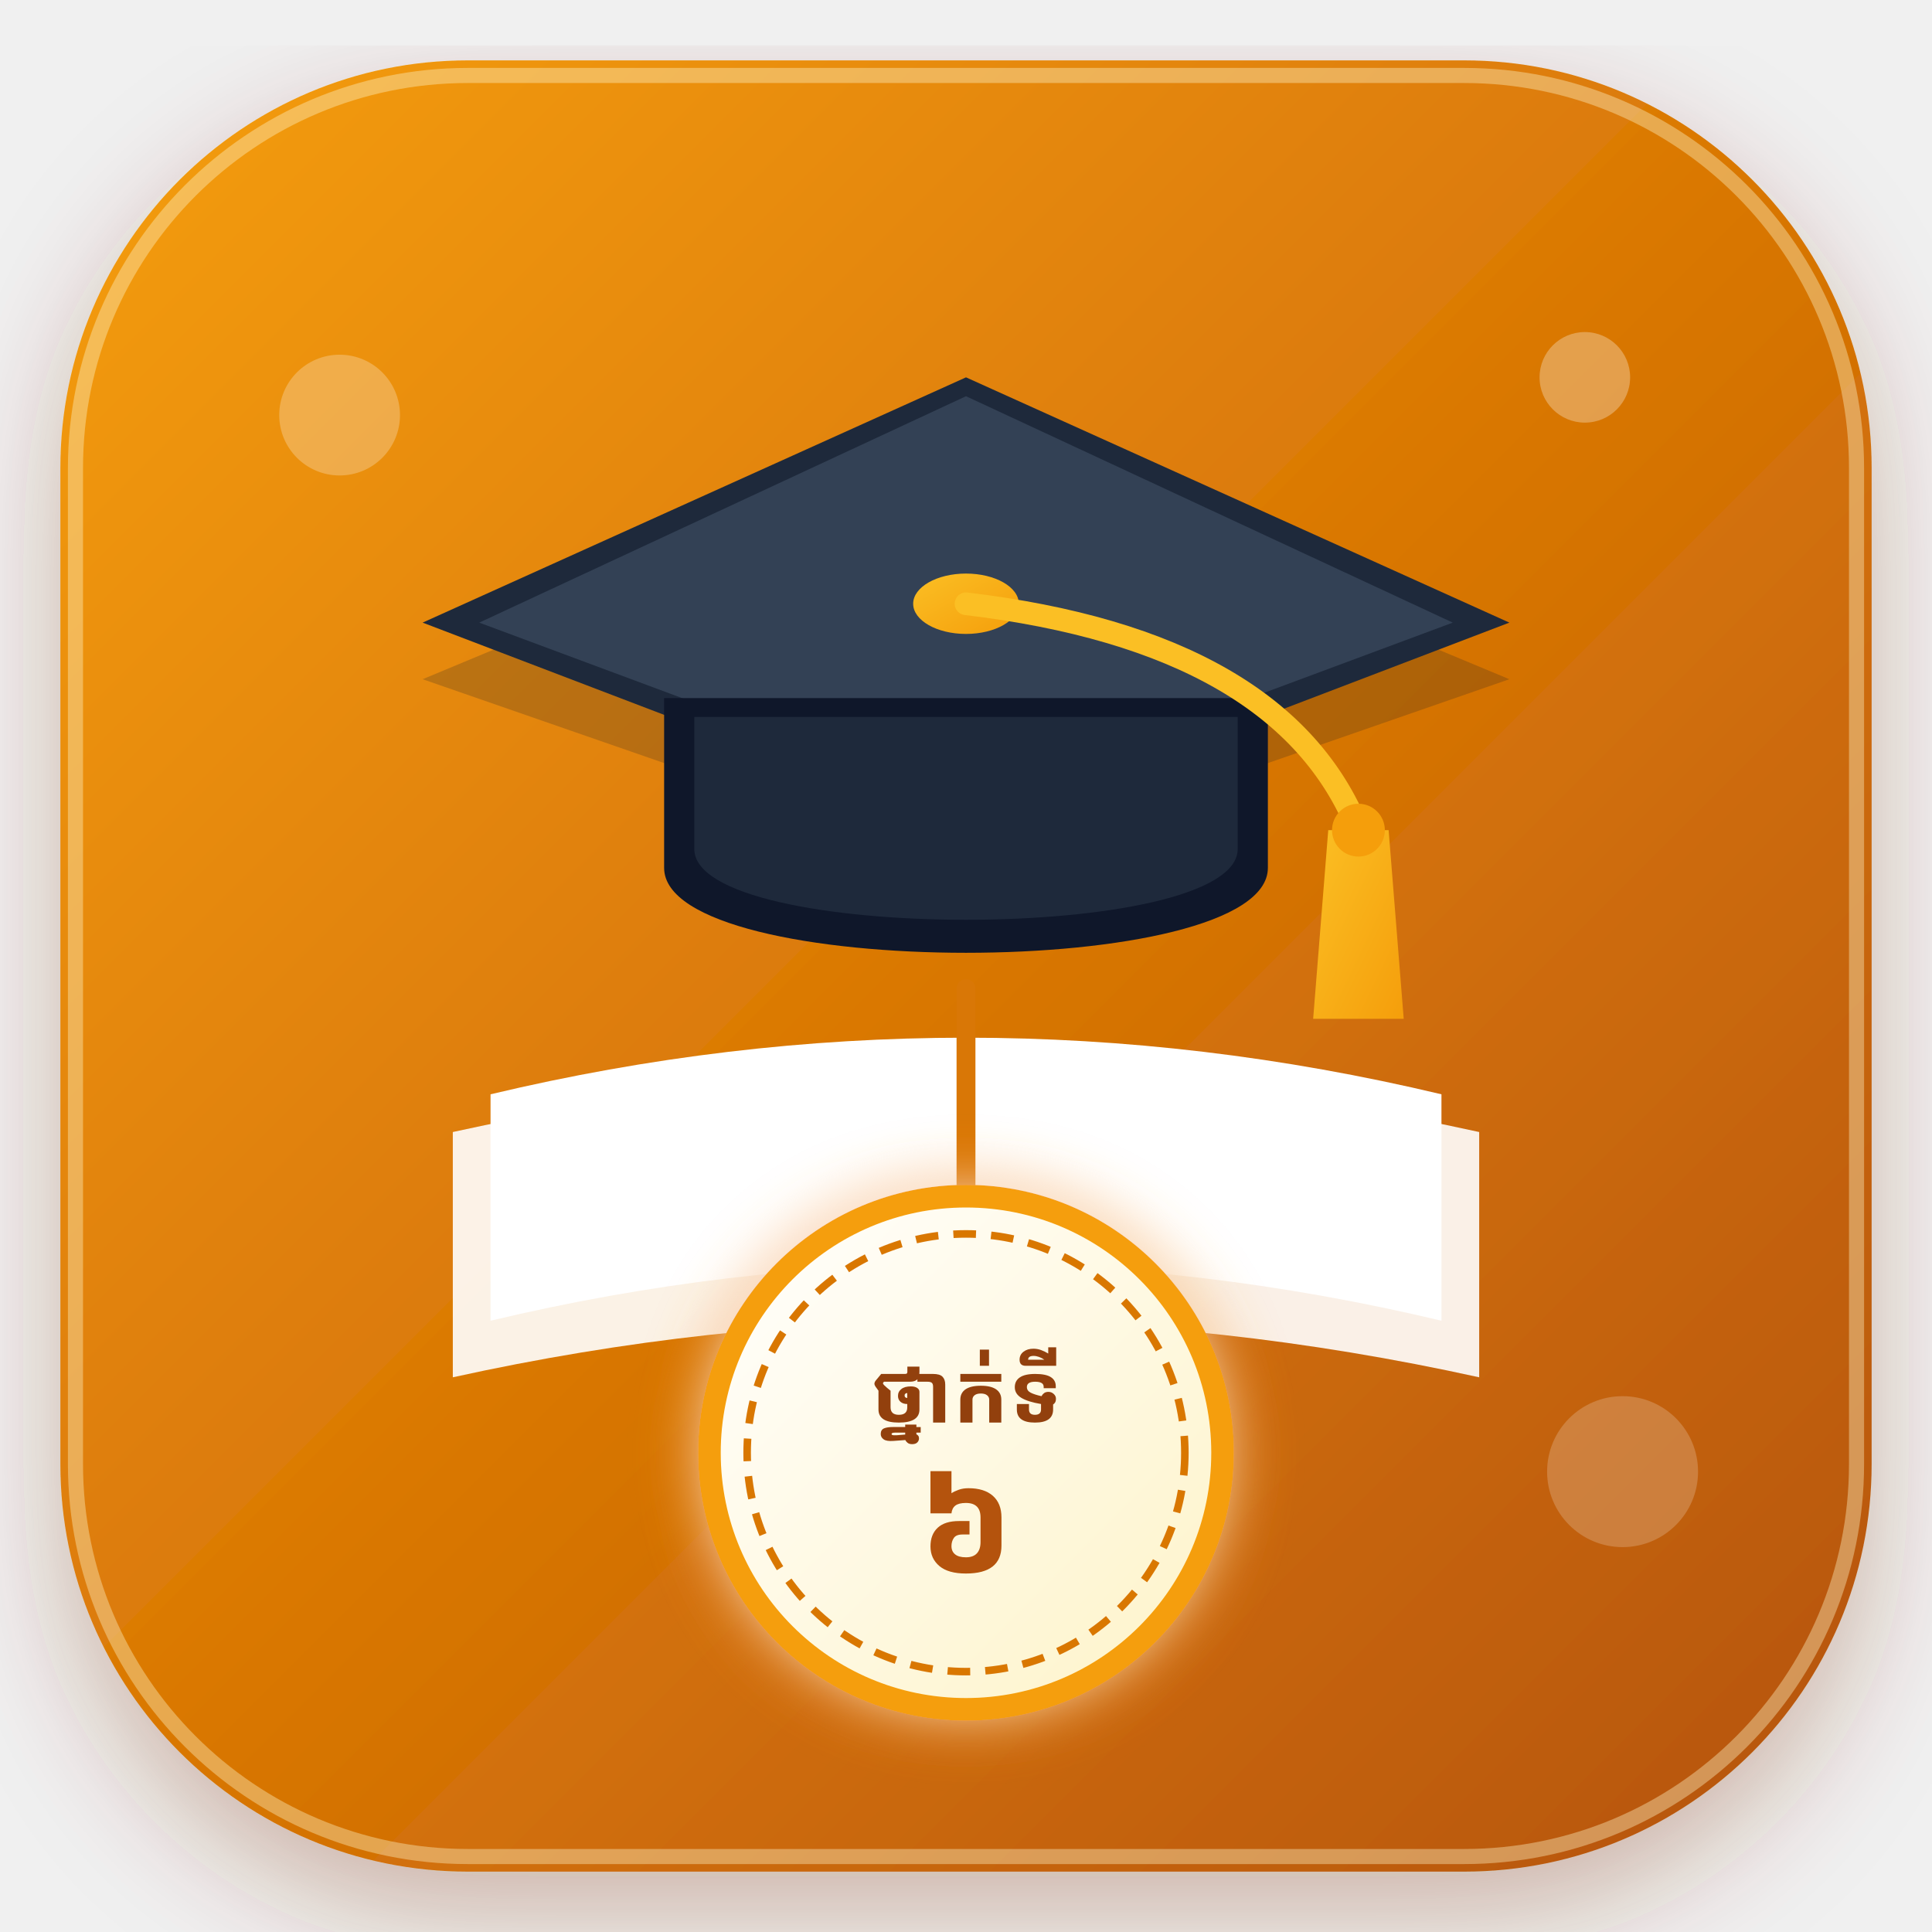
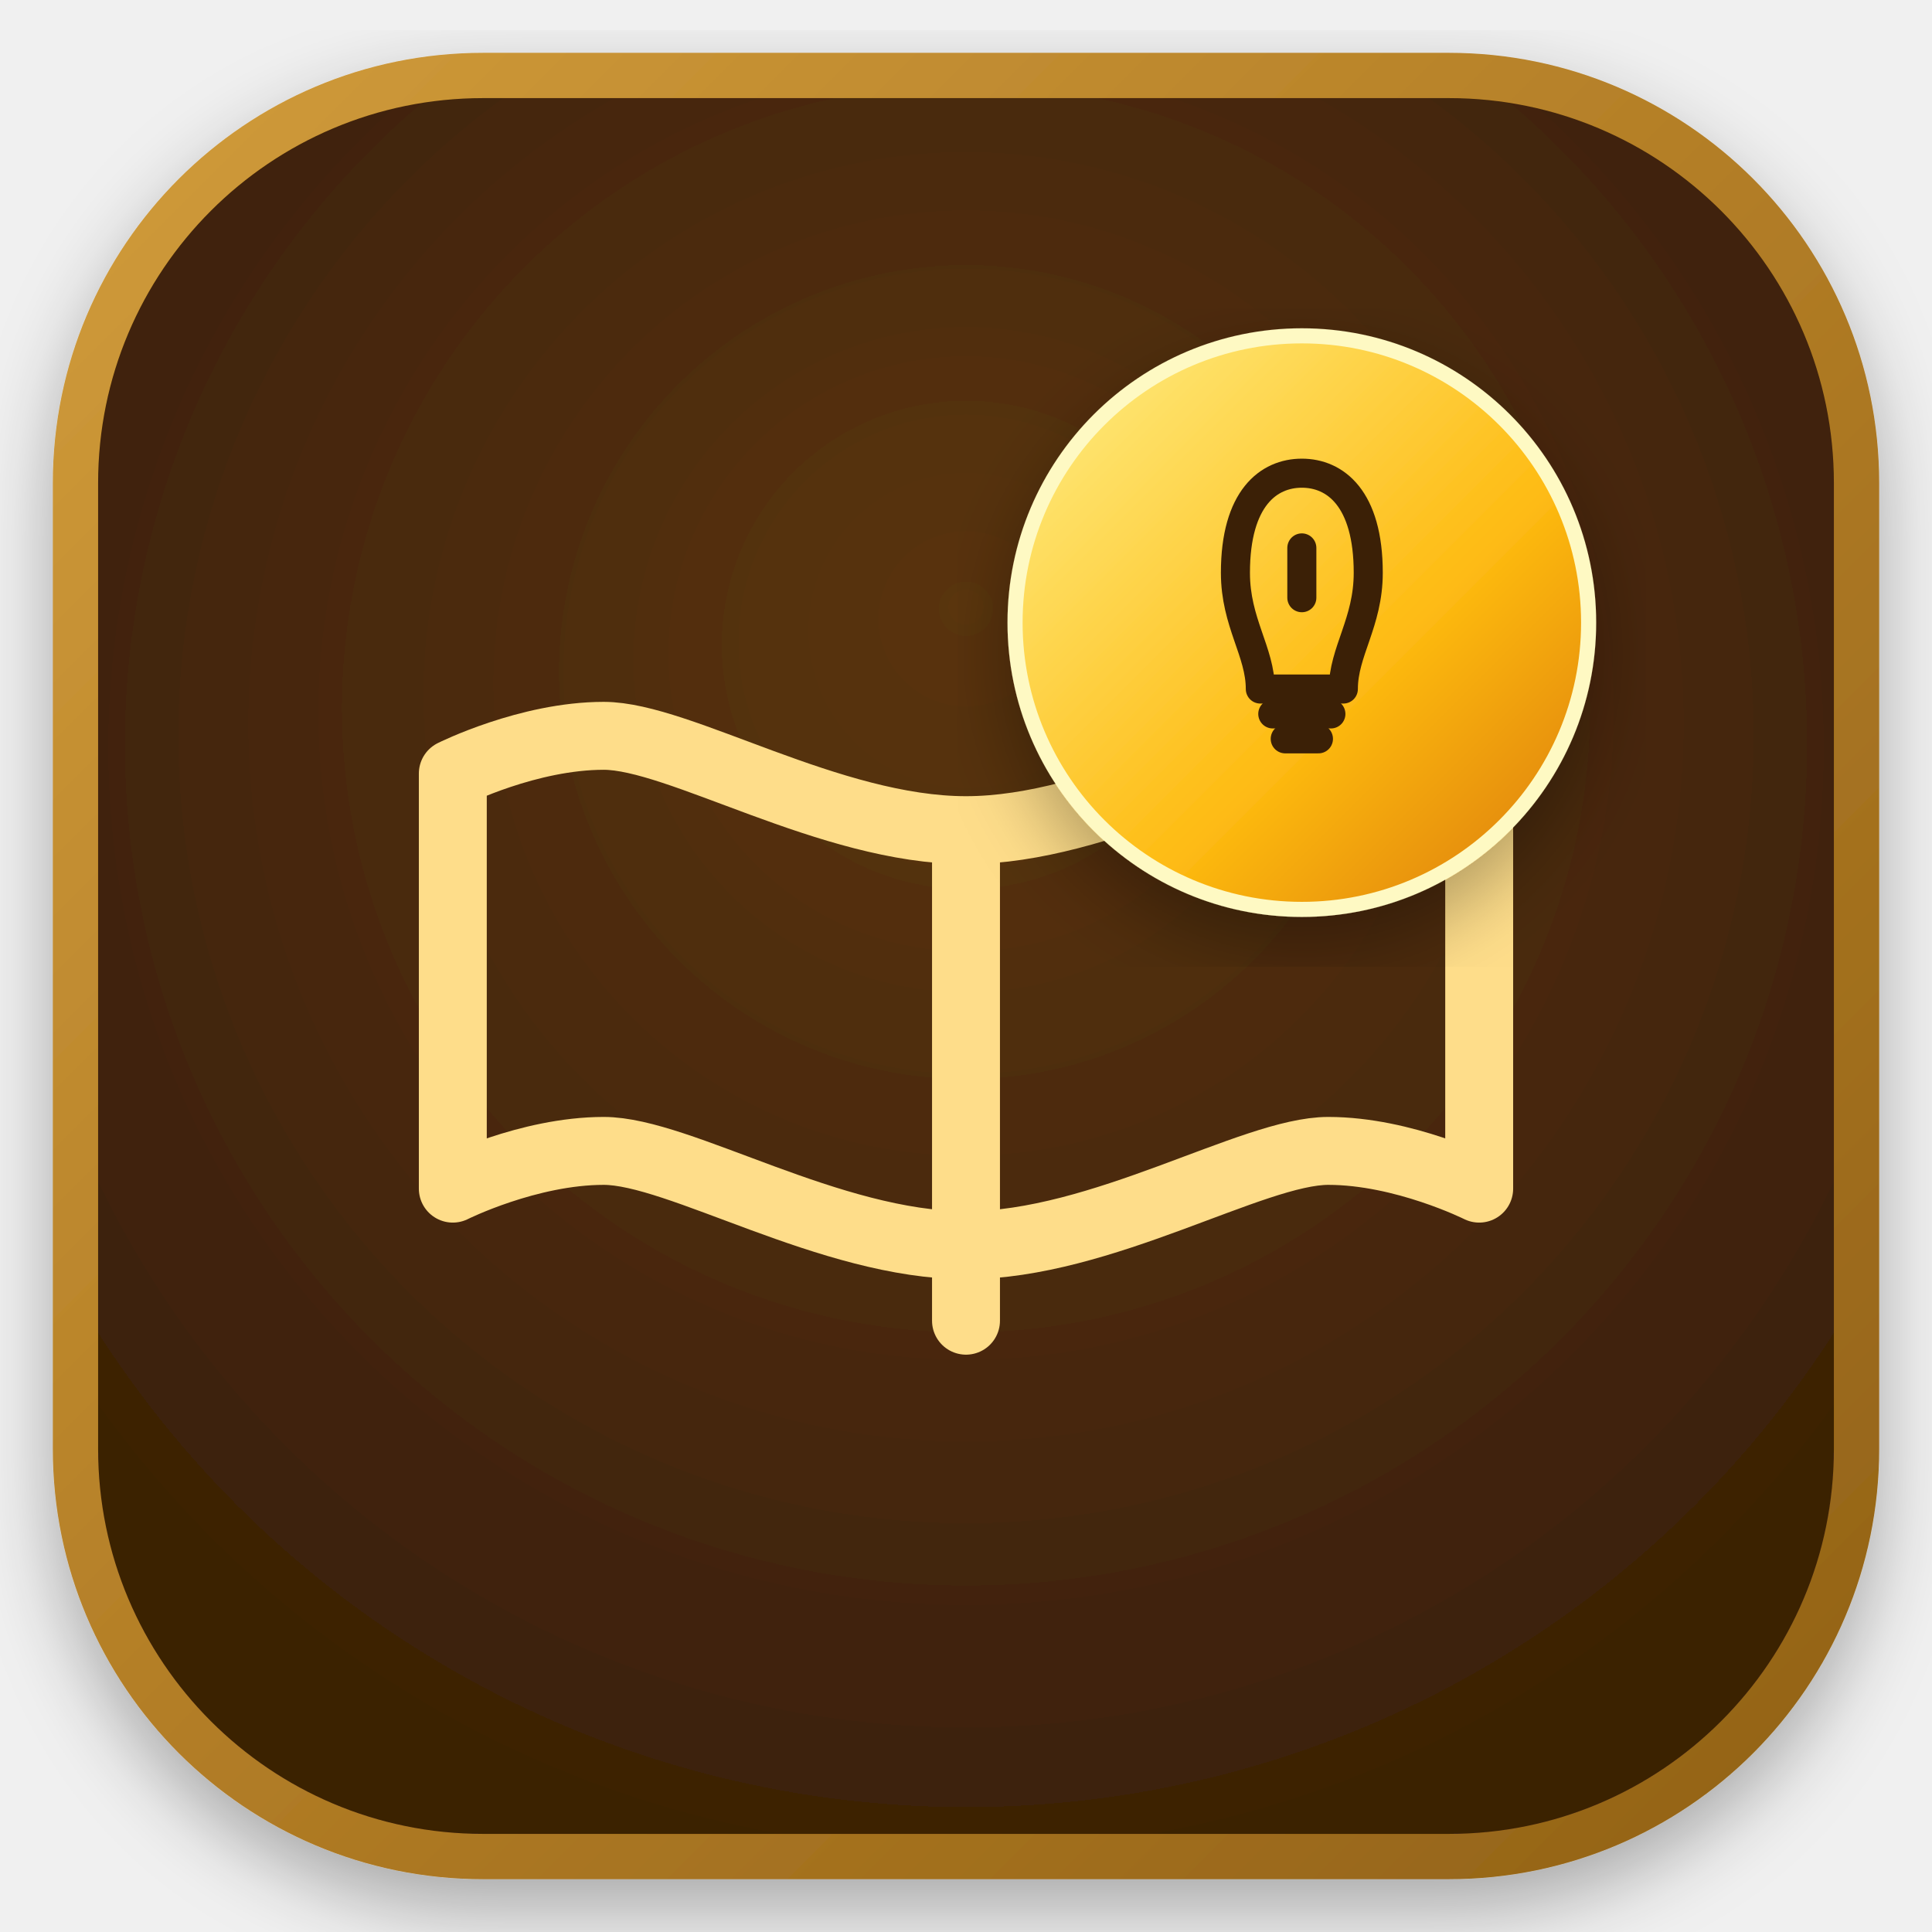
<svg xmlns="http://www.w3.org/2000/svg" viewBox="0 0 512 512" width="100%" height="100%">
  <defs>
-     <linearGradient id="bgGradient" x1="0%" y1="0%" x2="100%" y2="100%">
-       <stop offset="0%" stop-color="#f59e0b" />
-       <stop offset="50%" stop-color="#d97706" />
-       <stop offset="100%" stop-color="#b45309" />
+     <radialGradient id="bgGrad" cx="50%" cy="40%" r="60%" fx="50%" fy="30%">
+       <stop offset="0%" stop-color="#5a3410" />
+       <stop offset="100%" stop-color="#3b2006" />
+     </radialGradient>
+     <linearGradient id="goldGrad" x1="0%" y1="0%" x2="100%" y2="100%">
+       <stop offset="0%" stop-color="#d19c3b" />
+       <stop offset="50%" stop-color="#b27d26" />
+       <stop offset="100%" stop-color="#916116" />
    </linearGradient>
    <linearGradient id="badgeGrad" x1="0%" y1="0%" x2="100%" y2="100%">
-       <stop offset="0%" stop-color="#ffffff" />
-       <stop offset="100%" stop-color="#fef3c7" />
+       <stop offset="0%" stop-color="#fef08a" />
+       <stop offset="60%" stop-color="#febb12" />
+       <stop offset="100%" stop-color="#d97706" />
    </linearGradient>
-     <linearGradient id="goldGrad" x1="0%" y1="0%" x2="100%" y2="100%">
-       <stop offset="0%" stop-color="#fbbf24" />
-       <stop offset="100%" stop-color="#f59e0b" />
-     </linearGradient>
-     <filter id="shadow" x="-10%" y="-10%" width="130%" height="130%">
-       <feDropShadow dx="0" dy="12" stdDeviation="16" flood-color="#78350f" flood-opacity="0.3" />
-     </filter>
-     <filter id="glow" x="-20%" y="-20%" width="140%" height="140%">
-       <feGaussianBlur stdDeviation="8" result="blur" />
-       <feComposite in="SourceGraphic" in2="blur" operator="over" />
+     <filter id="shadow" x="-10%" y="-10%" width="120%" height="120%">
+       <feDropShadow dx="0" dy="8" stdDeviation="10" flood-color="#000000" flood-opacity="0.3" />
    </filter>
  </defs>
-   <rect x="16" y="16" width="480" height="480" rx="108" ry="108" fill="url(#bgGradient)" filter="url(#shadow)" />
-   <rect x="20" y="20" width="472" height="472" rx="104" ry="104" fill="none" stroke="#fef3c7" stroke-width="4" stroke-opacity="0.4" />
-   <circle cx="90" cy="110" r="16" fill="#ffffff" opacity="0.25" />
-   <circle cx="420" cy="100" r="12" fill="#ffffff" opacity="0.3" />
-   <circle cx="430" cy="390" r="20" fill="#ffffff" opacity="0.2" />
-   <g transform="translate(0, -10)">
-     <path d="M 120 310 Q 256 280 392 310 L 392 375 Q 256 345 120 375 Z" fill="#ffffff" opacity="0.9" />
-     <path d="M 130 300 Q 256 270 382 300 L 382 360 Q 256 330 130 360 Z" fill="#ffffff" />
-     <path d="M 256 272 L 256 362" stroke="#d97706" stroke-width="5" stroke-linecap="round" />
-     <polygon points="256,120 400,180 256,230 112,180" fill="#0f172a" opacity="0.2" transform="translate(0, 10)" />
-     <polygon points="256,110 400,175 256,230 112,175" fill="#1e293b" />
-     <polygon points="256,115 385,175 256,223 127,175" fill="#334155" />
-     <path d="M 176 195 L 176 240 C 176 270 336 270 336 240 L 336 195 Z" fill="#0f172a" />
-     <path d="M 184 200 L 184 235 C 184 260 328 260 328 235 L 328 200 Z" fill="#1e293b" />
-     <ellipse cx="256" cy="170" rx="14" ry="8" fill="url(#goldGrad)" />
-     <path d="M 256 170 Q 340 180 360 230" stroke="#fbbf24" stroke-width="6" fill="none" stroke-linecap="round" />
-     <polygon points="352,230 368,230 372,280 348,280" fill="url(#goldGrad)" />
-     <circle cx="360" cy="230" r="7" fill="#f59e0b" />
-   </g>
-   <g transform="translate(256, 385)" filter="url(#glow)">
-     <circle cx="0" cy="0" r="68" fill="url(#badgeGrad)" stroke="#f59e0b" stroke-width="6" />
-     <circle cx="0" cy="0" r="58" fill="none" stroke="#d97706" stroke-width="2" stroke-dasharray="6,4" />
-     <text x="0" y="-8" text-anchor="middle" fill="#92400e" font-family="'Siemreap', 'Moul', sans-serif" font-weight="bold" font-size="22">
-       ថ្នាក់ទី
-     </text>
-     <text x="0" y="32" text-anchor="middle" fill="#b45309" font-family="'Moul', 'Siemreap', sans-serif" font-weight="bold" font-size="38">
-       ៦
-     </text>
+   <rect x="20" y="20" width="472" height="472" rx="108" ry="108" fill="url(#bgGrad)" stroke="url(#goldGrad)" stroke-width="12" filter="url(#shadow)" />
+   <path d="M 256,350 L 256,220 C 220,220 180,195 160,195 C 140,195 120,205 120,205 L 120,315 C 120,315 140,305 160,305 C 180,305 220,330 256,330 C 292,330 332,305 352,305 C 372,305 392,315 392,315 L 392,205 C 392,205 372,195 352,195 C 332,195 292,220 256,220" fill="none" stroke="#fedd8a" stroke-width="18" stroke-linecap="round" stroke-linejoin="round" />
+   <circle cx="345" cy="165" r="76" fill="url(#badgeGrad)" stroke="#fef9c3" stroke-width="4" filter="url(#shadow)" />
+   <g transform="translate(345, 165) scale(1.1)" stroke="#3b2006" stroke-width="7" stroke-linecap="round" stroke-linejoin="round" fill="none">
+     <path d="M -16,-12 C -16,-30 -8,-36 0,-36 C 8,-36 16,-30 16,-12 C 16,0 10,7 10,16 L -10,16 C -10,7 -16,0 -16,-12 Z" />
+     <path d="M 0,-18 L 0,-6" />
+     <path d="M -7,22 L 7,22" />
+     <path d="M -4,28 L 4,28" />
  </g>
</svg>
